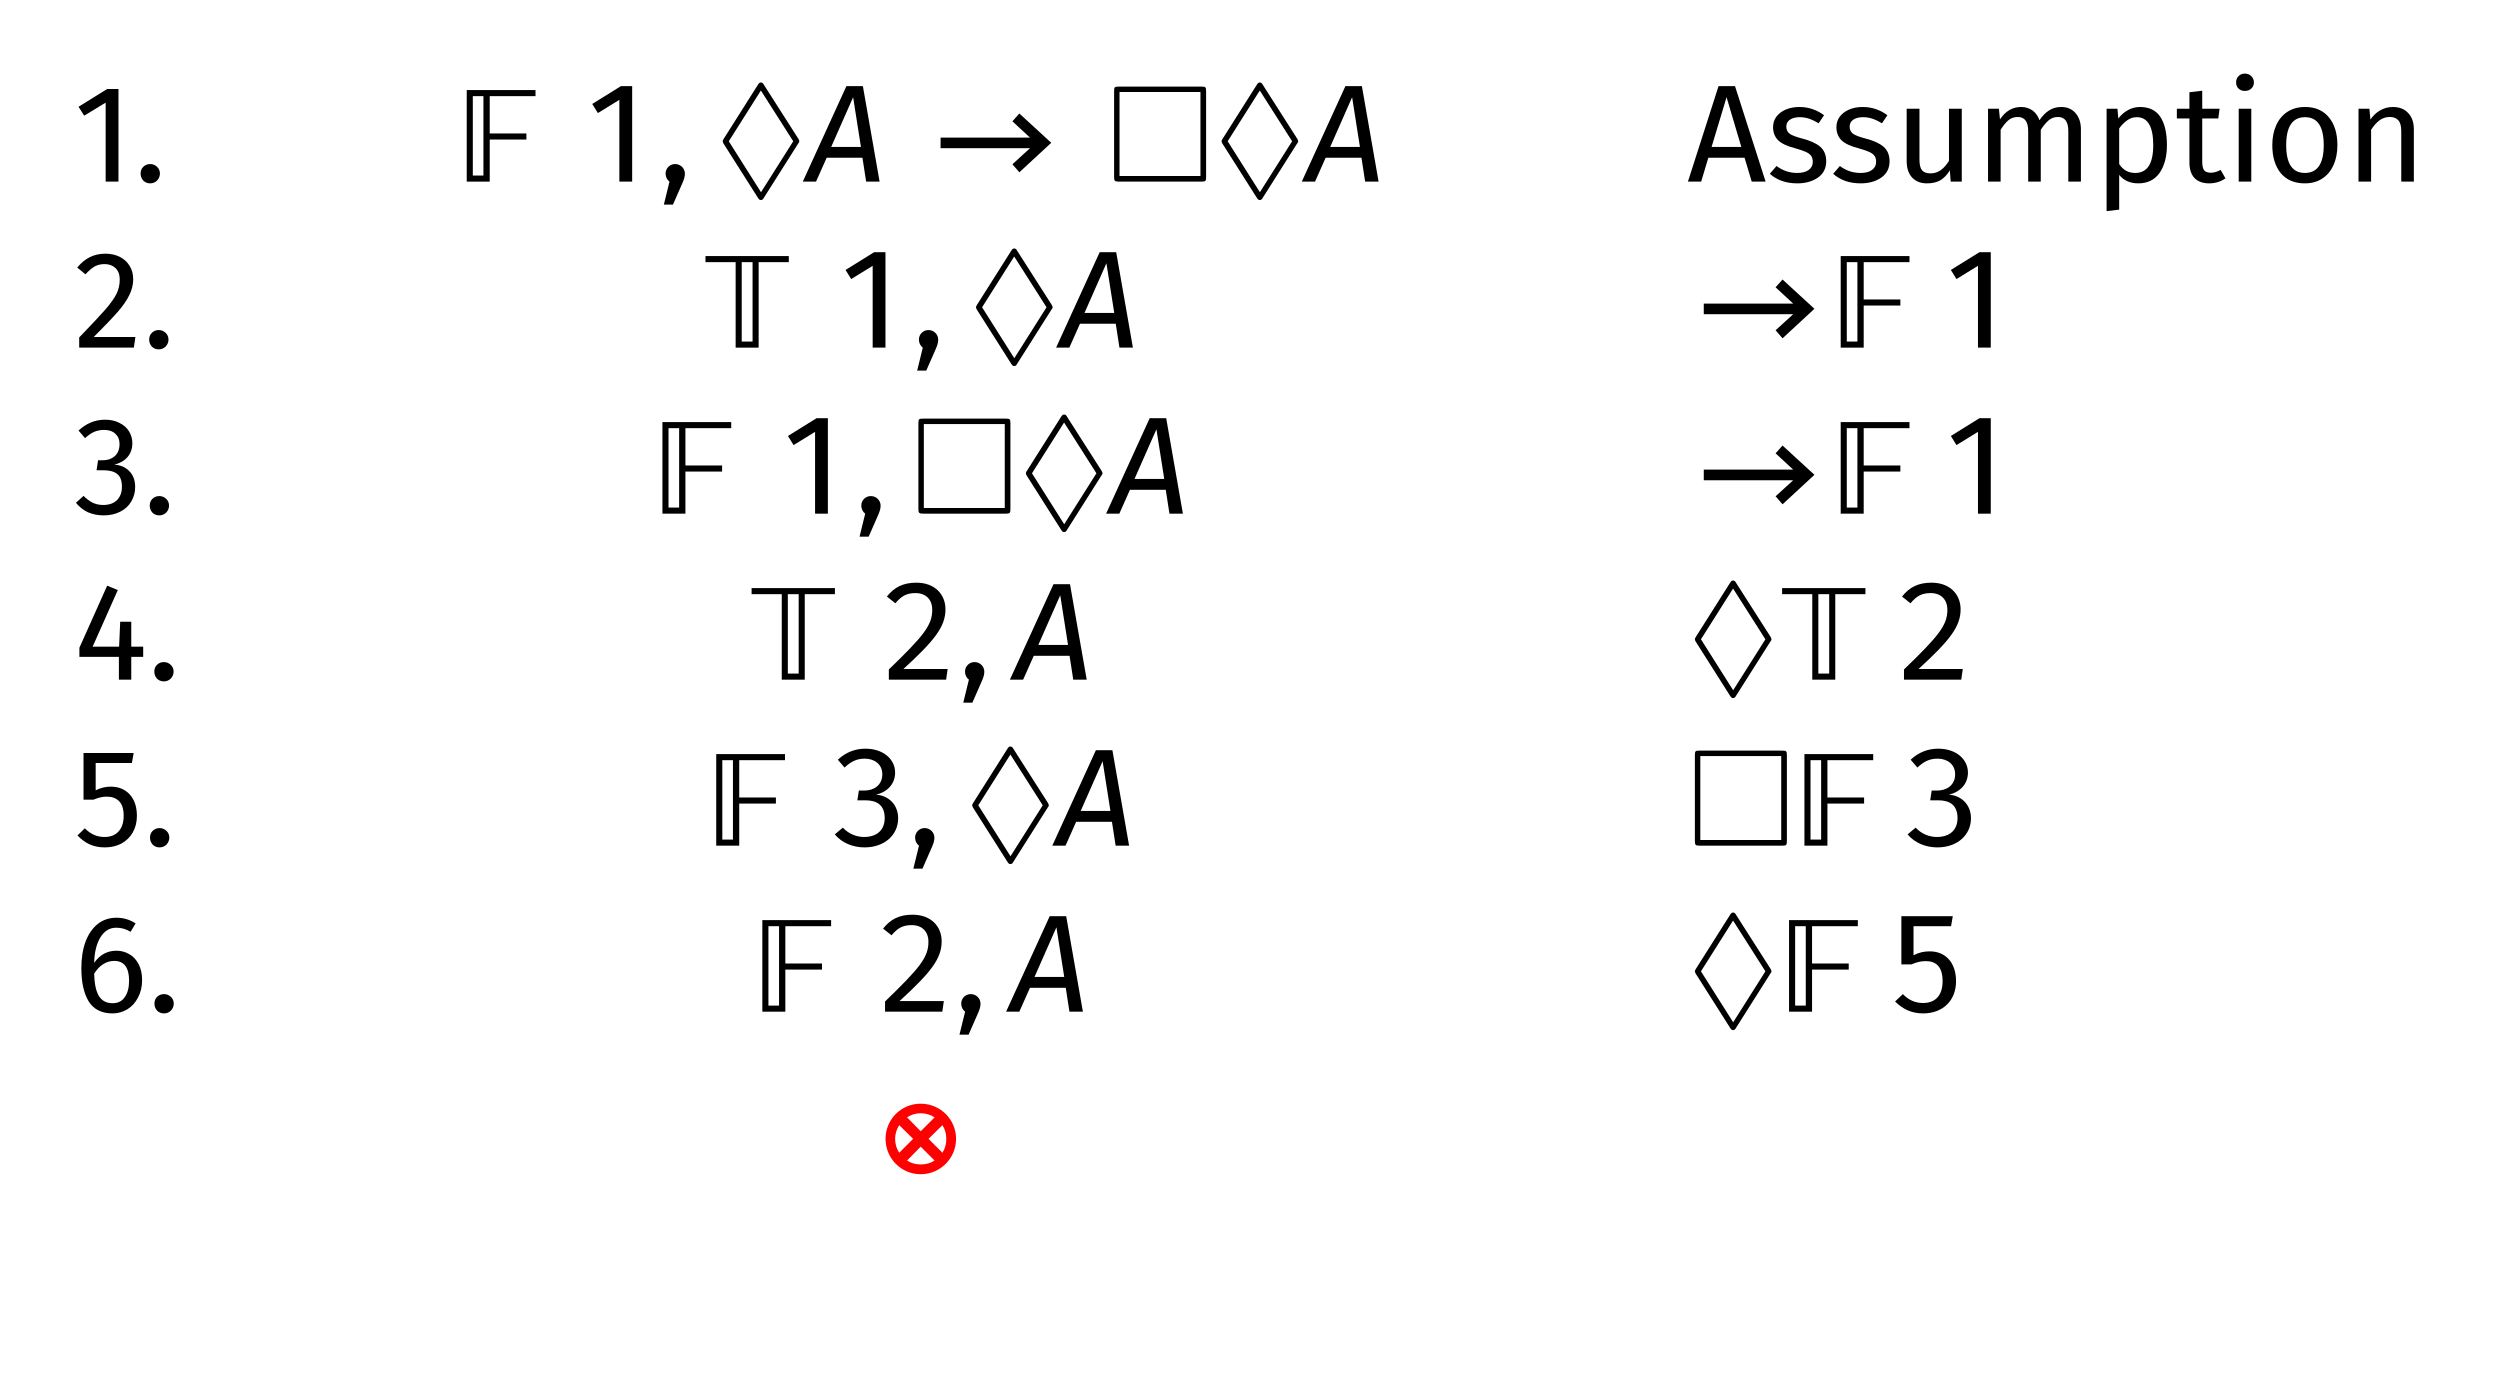
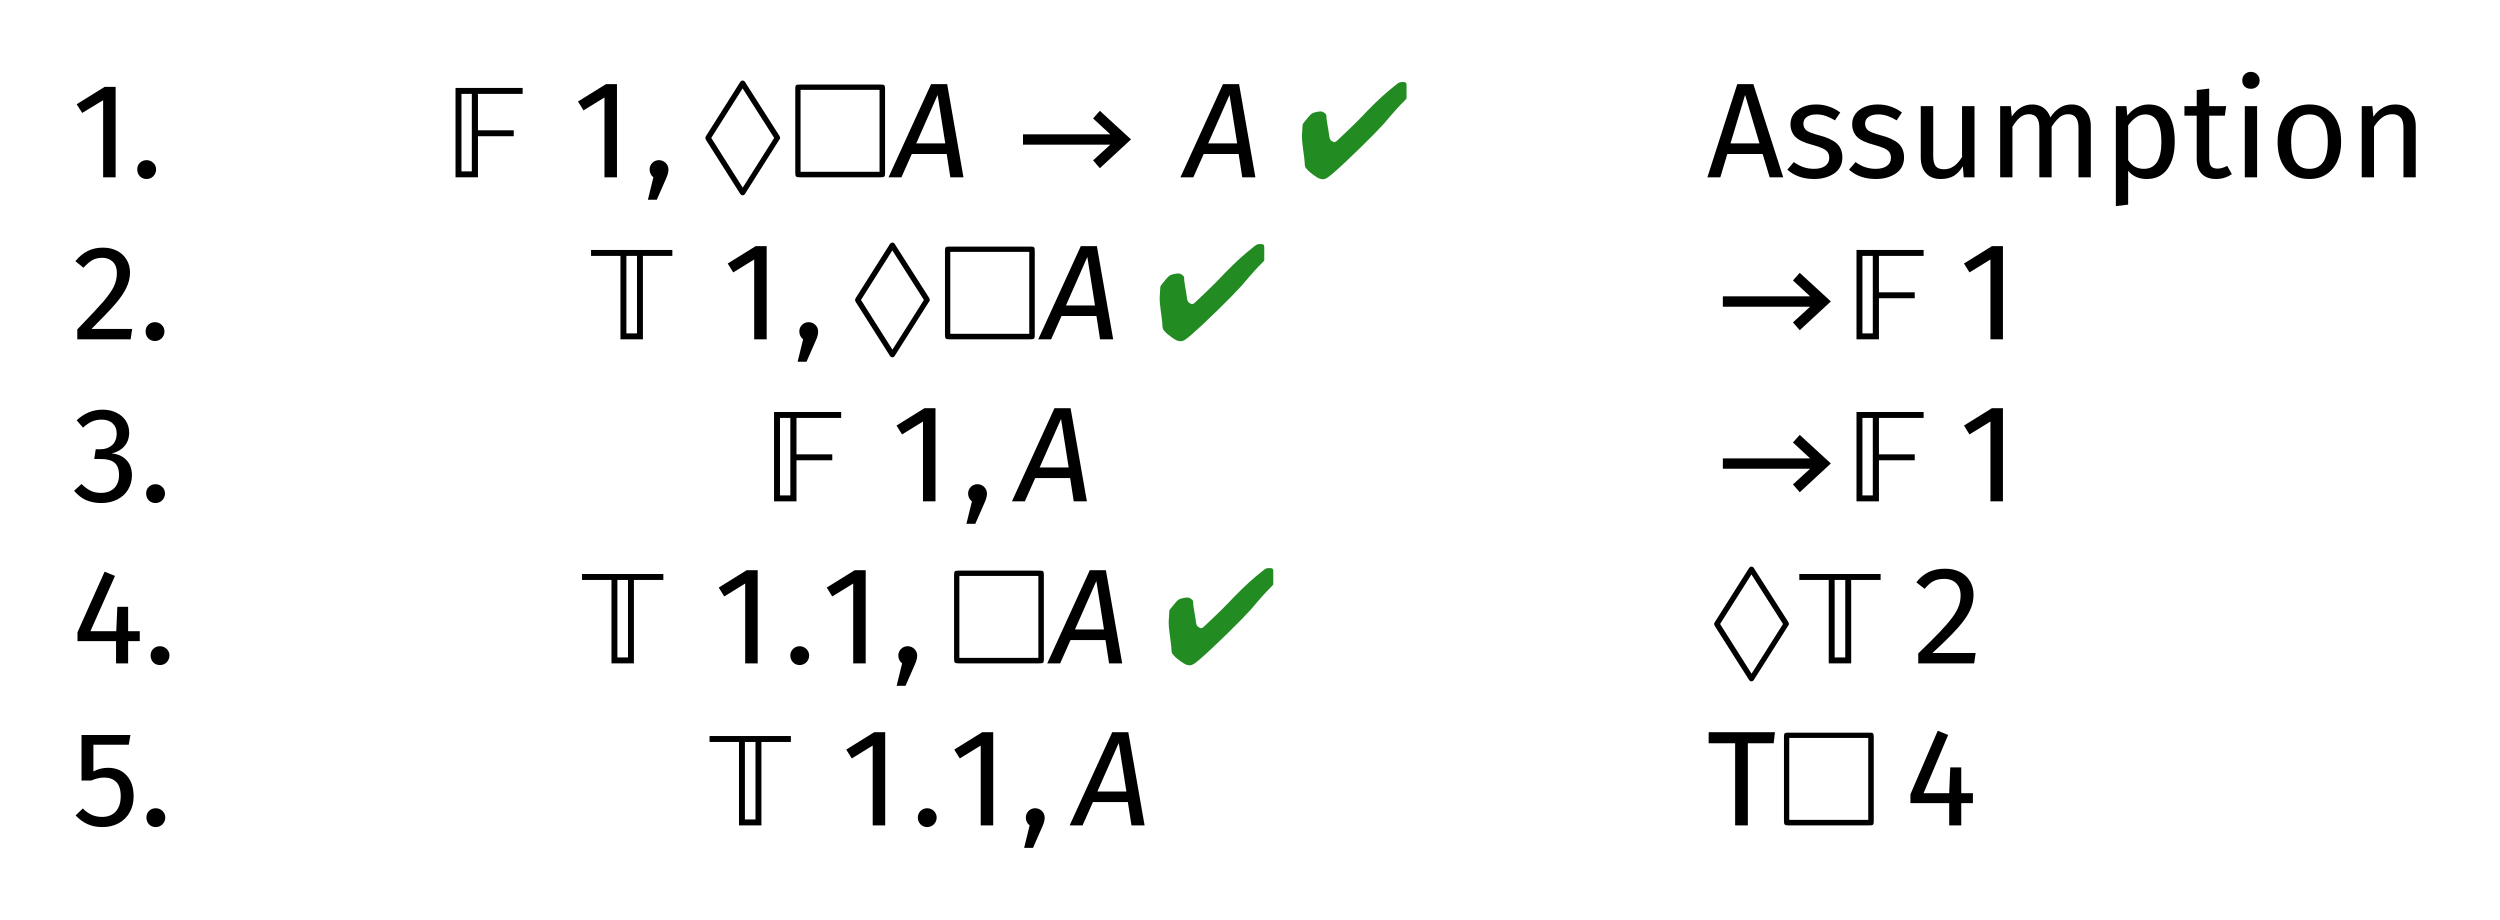
- <svg xmlns="http://www.w3.org/2000/svg" xmlns:xlink="http://www.w3.org/1999/xlink" viewBox="0 0 180.04 99.09">
+ <svg xmlns="http://www.w3.org/2000/svg" xmlns:xlink="http://www.w3.org/1999/xlink" viewBox="0 0 184.47 67.87">
  <defs>
    <g>
      <g id="glyph-0-0">
        <path d="M 3.219 -6.672 L 3.219 0 L 2.297 0 L 2.297 -5.688 L 0.75 -4.75 L 0.344 -5.391 L 2.406 -6.672 Z M 3.219 -6.672 " />
      </g>
      <g id="glyph-0-1">
        <path d="M 1.188 -1.266 C 1.383 -1.266 1.551 -1.195 1.688 -1.062 C 1.82 -0.938 1.891 -0.773 1.891 -0.578 C 1.891 -0.391 1.82 -0.223 1.688 -0.078 C 1.551 0.055 1.383 0.125 1.188 0.125 C 0.988 0.125 0.82 0.055 0.688 -0.078 C 0.562 -0.223 0.5 -0.391 0.5 -0.578 C 0.5 -0.773 0.562 -0.938 0.688 -1.062 C 0.82 -1.195 0.988 -1.266 1.188 -1.266 Z M 1.188 -1.266 " />
      </g>
      <g id="glyph-0-2">
        <path d="M 2.266 -6.766 C 2.672 -6.766 3.023 -6.688 3.328 -6.531 C 3.629 -6.375 3.863 -6.156 4.031 -5.875 C 4.195 -5.602 4.281 -5.289 4.281 -4.938 C 4.281 -4.539 4.188 -4.156 4 -3.781 C 3.82 -3.406 3.539 -3 3.156 -2.562 C 2.781 -2.133 2.207 -1.535 1.438 -0.766 L 4.438 -0.766 L 4.328 0 L 0.391 0 L 0.391 -0.734 C 1.273 -1.648 1.906 -2.32 2.281 -2.75 C 2.656 -3.188 2.922 -3.562 3.078 -3.875 C 3.234 -4.195 3.312 -4.539 3.312 -4.906 C 3.312 -5.25 3.211 -5.52 3.016 -5.719 C 2.816 -5.914 2.551 -6.016 2.219 -6.016 C 1.945 -6.016 1.707 -5.957 1.5 -5.844 C 1.301 -5.727 1.082 -5.539 0.844 -5.281 L 0.25 -5.766 C 0.52 -6.098 0.82 -6.348 1.156 -6.516 C 1.488 -6.68 1.859 -6.766 2.266 -6.766 Z M 2.266 -6.766 " />
      </g>
      <g id="glyph-0-3">
        <path d="M 2.25 -6.766 C 2.656 -6.766 3.004 -6.688 3.297 -6.531 C 3.598 -6.383 3.828 -6.18 3.984 -5.922 C 4.141 -5.66 4.219 -5.379 4.219 -5.078 C 4.219 -4.672 4.098 -4.332 3.859 -4.062 C 3.629 -3.801 3.316 -3.625 2.922 -3.531 C 3.367 -3.5 3.727 -3.344 4 -3.062 C 4.281 -2.781 4.422 -2.398 4.422 -1.922 C 4.422 -1.535 4.328 -1.188 4.141 -0.875 C 3.961 -0.562 3.695 -0.316 3.344 -0.141 C 3 0.035 2.602 0.125 2.156 0.125 C 1.75 0.125 1.375 0.051 1.031 -0.094 C 0.695 -0.25 0.406 -0.477 0.156 -0.781 L 0.703 -1.281 C 0.922 -1.062 1.145 -0.895 1.375 -0.781 C 1.602 -0.676 1.852 -0.625 2.125 -0.625 C 2.539 -0.625 2.867 -0.738 3.109 -0.969 C 3.348 -1.207 3.469 -1.531 3.469 -1.938 C 3.469 -2.375 3.352 -2.68 3.125 -2.859 C 2.906 -3.035 2.578 -3.125 2.141 -3.125 L 1.641 -3.125 L 1.75 -3.844 L 2.094 -3.844 C 2.438 -3.844 2.723 -3.941 2.953 -4.141 C 3.18 -4.348 3.297 -4.641 3.297 -5.016 C 3.297 -5.328 3.195 -5.57 3 -5.75 C 2.801 -5.938 2.531 -6.031 2.188 -6.031 C 1.926 -6.031 1.688 -5.984 1.469 -5.891 C 1.258 -5.797 1.039 -5.645 0.812 -5.438 L 0.344 -5.984 C 0.906 -6.504 1.539 -6.766 2.25 -6.766 Z M 2.25 -6.766 " />
      </g>
      <g id="glyph-0-4">
        <path d="M 5 -2.375 L 5 -1.641 L 4.141 -1.641 L 4.141 0 L 3.25 0 L 3.25 -1.641 L 0.406 -1.641 L 0.406 -2.297 L 2.406 -6.766 L 3.172 -6.453 L 1.359 -2.375 L 3.266 -2.375 L 3.344 -4.172 L 4.141 -4.172 L 4.141 -2.375 Z M 5 -2.375 " />
      </g>
      <g id="glyph-0-5">
        <path d="M 4.188 -5.953 L 1.578 -5.953 L 1.578 -3.984 C 1.922 -4.16 2.281 -4.25 2.656 -4.25 C 3.227 -4.25 3.688 -4.062 4.031 -3.688 C 4.375 -3.312 4.547 -2.797 4.547 -2.141 C 4.547 -1.691 4.445 -1.297 4.25 -0.953 C 4.062 -0.617 3.789 -0.352 3.438 -0.156 C 3.094 0.027 2.691 0.125 2.234 0.125 C 1.828 0.125 1.461 0.051 1.141 -0.094 C 0.828 -0.238 0.535 -0.453 0.266 -0.734 L 0.797 -1.25 C 1.004 -1.039 1.223 -0.883 1.453 -0.781 C 1.68 -0.676 1.938 -0.625 2.219 -0.625 C 2.645 -0.625 2.977 -0.754 3.219 -1.016 C 3.469 -1.285 3.594 -1.664 3.594 -2.156 C 3.594 -2.633 3.484 -2.984 3.266 -3.203 C 3.047 -3.422 2.75 -3.531 2.375 -3.531 C 2.195 -3.531 2.035 -3.508 1.891 -3.469 C 1.742 -3.438 1.586 -3.383 1.422 -3.312 L 0.703 -3.312 L 0.703 -6.672 L 4.312 -6.672 Z M 4.188 -5.953 " />
      </g>
      <g id="glyph-0-6">
-         <path d="M 3.078 -4.391 C 3.41 -4.391 3.719 -4.305 4 -4.141 C 4.281 -3.984 4.504 -3.742 4.672 -3.422 C 4.836 -3.109 4.922 -2.723 4.922 -2.266 C 4.922 -1.797 4.82 -1.379 4.625 -1.016 C 4.438 -0.648 4.18 -0.367 3.859 -0.172 C 3.535 0.023 3.18 0.125 2.797 0.125 C 2.016 0.125 1.441 -0.16 1.078 -0.734 C 0.723 -1.316 0.547 -2.113 0.547 -3.125 C 0.547 -3.852 0.645 -4.488 0.844 -5.031 C 1.051 -5.582 1.344 -6.008 1.719 -6.312 C 2.102 -6.613 2.555 -6.766 3.078 -6.766 C 3.578 -6.766 4.035 -6.629 4.453 -6.359 L 4.094 -5.75 C 3.781 -5.945 3.438 -6.047 3.062 -6.047 C 2.582 -6.047 2.203 -5.816 1.922 -5.359 C 1.641 -4.898 1.488 -4.285 1.469 -3.516 C 1.875 -4.098 2.41 -4.391 3.078 -4.391 Z M 2.797 -0.609 C 3.18 -0.609 3.473 -0.754 3.672 -1.047 C 3.879 -1.336 3.984 -1.734 3.984 -2.234 C 3.984 -3.18 3.625 -3.656 2.906 -3.656 C 2.613 -3.656 2.344 -3.57 2.094 -3.406 C 1.852 -3.25 1.645 -3.023 1.469 -2.734 C 1.488 -2.004 1.602 -1.469 1.812 -1.125 C 2.031 -0.781 2.359 -0.609 2.797 -0.609 Z M 2.797 -0.609 " />
+         <path d="M 4.656 0 L 4.141 -1.719 L 1.531 -1.719 L 1.016 0 L 0.062 0 L 2.266 -6.875 L 3.453 -6.875 L 5.656 0 Z M 1.766 -2.5 L 3.906 -2.5 L 2.844 -6.078 Z M 1.766 -2.5 " />
      </g>
      <g id="glyph-0-7">
-         <path d="M 4.656 0 L 4.141 -1.719 L 1.531 -1.719 L 1.016 0 L 0.062 0 L 2.266 -6.875 L 3.453 -6.875 L 5.656 0 Z M 1.766 -2.5 L 3.906 -2.5 L 2.844 -6.078 Z M 1.766 -2.5 " />
+         <path d="M 2.375 -5.375 C 2.727 -5.375 3.047 -5.32 3.328 -5.219 C 3.617 -5.125 3.895 -4.977 4.156 -4.781 L 3.766 -4.203 C 3.523 -4.348 3.297 -4.457 3.078 -4.531 C 2.867 -4.602 2.645 -4.641 2.406 -4.641 C 2.102 -4.641 1.863 -4.578 1.688 -4.453 C 1.52 -4.336 1.438 -4.172 1.438 -3.953 C 1.438 -3.742 1.516 -3.578 1.672 -3.453 C 1.836 -3.336 2.133 -3.223 2.562 -3.109 C 3.145 -2.961 3.582 -2.766 3.875 -2.516 C 4.164 -2.266 4.312 -1.914 4.312 -1.469 C 4.312 -0.957 4.109 -0.562 3.703 -0.281 C 3.297 -0.008 2.805 0.125 2.234 0.125 C 1.43 0.125 0.77 -0.102 0.25 -0.562 L 0.734 -1.125 C 1.18 -0.789 1.676 -0.625 2.219 -0.625 C 2.562 -0.625 2.832 -0.691 3.031 -0.828 C 3.238 -0.973 3.344 -1.172 3.344 -1.422 C 3.344 -1.598 3.305 -1.738 3.234 -1.844 C 3.16 -1.957 3.031 -2.055 2.844 -2.141 C 2.664 -2.223 2.406 -2.312 2.062 -2.406 C 1.5 -2.551 1.094 -2.742 0.844 -2.984 C 0.602 -3.234 0.484 -3.547 0.484 -3.922 C 0.484 -4.203 0.562 -4.453 0.719 -4.672 C 0.883 -4.891 1.109 -5.062 1.391 -5.188 C 1.68 -5.312 2.008 -5.375 2.375 -5.375 Z M 2.375 -5.375 " />
      </g>
      <g id="glyph-0-8">
-         <path d="M 2.375 -5.375 C 2.727 -5.375 3.047 -5.32 3.328 -5.219 C 3.617 -5.125 3.895 -4.977 4.156 -4.781 L 3.766 -4.203 C 3.523 -4.348 3.297 -4.457 3.078 -4.531 C 2.867 -4.602 2.645 -4.641 2.406 -4.641 C 2.102 -4.641 1.863 -4.578 1.688 -4.453 C 1.52 -4.336 1.438 -4.172 1.438 -3.953 C 1.438 -3.742 1.516 -3.578 1.672 -3.453 C 1.836 -3.336 2.133 -3.223 2.562 -3.109 C 3.145 -2.961 3.582 -2.766 3.875 -2.516 C 4.164 -2.266 4.312 -1.914 4.312 -1.469 C 4.312 -0.957 4.109 -0.562 3.703 -0.281 C 3.297 -0.008 2.805 0.125 2.234 0.125 C 1.43 0.125 0.77 -0.102 0.25 -0.562 L 0.734 -1.125 C 1.18 -0.789 1.676 -0.625 2.219 -0.625 C 2.562 -0.625 2.832 -0.691 3.031 -0.828 C 3.238 -0.973 3.344 -1.172 3.344 -1.422 C 3.344 -1.598 3.305 -1.738 3.234 -1.844 C 3.16 -1.957 3.031 -2.055 2.844 -2.141 C 2.664 -2.223 2.406 -2.312 2.062 -2.406 C 1.5 -2.551 1.094 -2.742 0.844 -2.984 C 0.602 -3.234 0.484 -3.547 0.484 -3.922 C 0.484 -4.203 0.562 -4.453 0.719 -4.672 C 0.883 -4.891 1.109 -5.062 1.391 -5.188 C 1.68 -5.312 2.008 -5.375 2.375 -5.375 Z M 2.375 -5.375 " />
+         <path d="M 4.859 0 L 4.062 0 L 4 -0.812 C 3.801 -0.488 3.57 -0.25 3.312 -0.094 C 3.051 0.051 2.734 0.125 2.359 0.125 C 1.898 0.125 1.539 -0.016 1.281 -0.297 C 1.02 -0.578 0.891 -0.973 0.891 -1.484 L 0.891 -5.25 L 1.812 -5.25 L 1.812 -1.578 C 1.812 -1.223 1.875 -0.969 2 -0.812 C 2.125 -0.664 2.332 -0.594 2.625 -0.594 C 3.133 -0.594 3.57 -0.895 3.938 -1.5 L 3.938 -5.25 L 4.859 -5.25 Z M 4.859 0 " />
      </g>
      <g id="glyph-0-9">
-         <path d="M 4.859 0 L 4.062 0 L 4 -0.812 C 3.801 -0.488 3.57 -0.25 3.312 -0.094 C 3.051 0.051 2.734 0.125 2.359 0.125 C 1.898 0.125 1.539 -0.016 1.281 -0.297 C 1.02 -0.578 0.891 -0.973 0.891 -1.484 L 0.891 -5.25 L 1.812 -5.25 L 1.812 -1.578 C 1.812 -1.223 1.875 -0.969 2 -0.812 C 2.125 -0.664 2.332 -0.594 2.625 -0.594 C 3.133 -0.594 3.57 -0.895 3.938 -1.5 L 3.938 -5.25 L 4.859 -5.25 Z M 4.859 0 " />
+         <path d="M 6.219 -5.375 C 6.656 -5.375 7 -5.227 7.25 -4.938 C 7.508 -4.645 7.641 -4.254 7.641 -3.766 L 7.641 0 L 6.734 0 L 6.734 -3.641 C 6.734 -4.316 6.484 -4.656 5.984 -4.656 C 5.734 -4.656 5.516 -4.578 5.328 -4.422 C 5.148 -4.273 4.957 -4.047 4.75 -3.734 L 4.75 0 L 3.844 0 L 3.844 -3.641 C 3.844 -4.316 3.594 -4.656 3.094 -4.656 C 2.832 -4.656 2.609 -4.578 2.422 -4.422 C 2.242 -4.273 2.055 -4.047 1.859 -3.734 L 1.859 0 L 0.953 0 L 0.953 -5.25 L 1.734 -5.25 L 1.812 -4.484 C 2.207 -5.078 2.711 -5.375 3.328 -5.375 C 3.648 -5.375 3.926 -5.289 4.156 -5.125 C 4.383 -4.957 4.551 -4.723 4.656 -4.422 C 4.863 -4.734 5.094 -4.969 5.344 -5.125 C 5.594 -5.289 5.883 -5.375 6.219 -5.375 Z M 6.219 -5.375 " />
      </g>
      <g id="glyph-0-10">
-         <path d="M 6.219 -5.375 C 6.656 -5.375 7 -5.227 7.25 -4.938 C 7.508 -4.645 7.641 -4.254 7.641 -3.766 L 7.641 0 L 6.734 0 L 6.734 -3.641 C 6.734 -4.316 6.484 -4.656 5.984 -4.656 C 5.734 -4.656 5.516 -4.578 5.328 -4.422 C 5.148 -4.273 4.957 -4.047 4.75 -3.734 L 4.75 0 L 3.844 0 L 3.844 -3.641 C 3.844 -4.316 3.594 -4.656 3.094 -4.656 C 2.832 -4.656 2.609 -4.578 2.422 -4.422 C 2.242 -4.273 2.055 -4.047 1.859 -3.734 L 1.859 0 L 0.953 0 L 0.953 -5.25 L 1.734 -5.25 L 1.812 -4.484 C 2.207 -5.078 2.711 -5.375 3.328 -5.375 C 3.648 -5.375 3.926 -5.289 4.156 -5.125 C 4.383 -4.957 4.551 -4.723 4.656 -4.422 C 4.863 -4.734 5.094 -4.969 5.344 -5.125 C 5.594 -5.289 5.883 -5.375 6.219 -5.375 Z M 6.219 -5.375 " />
+         <path d="M 3.359 -5.375 C 4.023 -5.375 4.516 -5.133 4.828 -4.656 C 5.141 -4.176 5.297 -3.5 5.297 -2.625 C 5.297 -1.801 5.117 -1.133 4.766 -0.625 C 4.41 -0.125 3.898 0.125 3.234 0.125 C 2.648 0.125 2.191 -0.078 1.859 -0.484 L 1.859 2.016 L 0.953 2.125 L 0.953 -5.25 L 1.734 -5.25 L 1.797 -4.547 C 1.992 -4.805 2.227 -5.008 2.5 -5.156 C 2.77 -5.301 3.055 -5.375 3.359 -5.375 Z M 3.016 -0.625 C 3.879 -0.625 4.312 -1.289 4.312 -2.625 C 4.312 -3.969 3.914 -4.641 3.125 -4.641 C 2.863 -4.641 2.629 -4.562 2.422 -4.406 C 2.211 -4.258 2.023 -4.066 1.859 -3.828 L 1.859 -1.266 C 1.992 -1.055 2.16 -0.895 2.359 -0.781 C 2.555 -0.676 2.773 -0.625 3.016 -0.625 Z M 3.016 -0.625 " />
      </g>
      <g id="glyph-0-11">
-         <path d="M 3.359 -5.375 C 4.023 -5.375 4.516 -5.133 4.828 -4.656 C 5.141 -4.176 5.297 -3.5 5.297 -2.625 C 5.297 -1.801 5.117 -1.133 4.766 -0.625 C 4.41 -0.125 3.898 0.125 3.234 0.125 C 2.648 0.125 2.191 -0.078 1.859 -0.484 L 1.859 2.016 L 0.953 2.125 L 0.953 -5.25 L 1.734 -5.25 L 1.797 -4.547 C 1.992 -4.805 2.227 -5.008 2.5 -5.156 C 2.77 -5.301 3.055 -5.375 3.359 -5.375 Z M 3.016 -0.625 C 3.879 -0.625 4.312 -1.289 4.312 -2.625 C 4.312 -3.969 3.914 -4.641 3.125 -4.641 C 2.863 -4.641 2.629 -4.562 2.422 -4.406 C 2.211 -4.258 2.023 -4.066 1.859 -3.828 L 1.859 -1.266 C 1.992 -1.055 2.16 -0.895 2.359 -0.781 C 2.555 -0.676 2.773 -0.625 3.016 -0.625 Z M 3.016 -0.625 " />
+         <path d="M 3.594 -0.234 C 3.25 0.004 2.859 0.125 2.422 0.125 C 1.973 0.125 1.625 0 1.375 -0.25 C 1.125 -0.508 1 -0.883 1 -1.375 L 1 -4.547 L 0.094 -4.547 L 0.094 -5.25 L 1 -5.25 L 1 -6.438 L 1.922 -6.547 L 1.922 -5.25 L 3.172 -5.25 L 3.078 -4.547 L 1.922 -4.547 L 1.922 -1.422 C 1.922 -1.141 1.969 -0.938 2.062 -0.812 C 2.164 -0.695 2.328 -0.641 2.547 -0.641 C 2.754 -0.641 2.988 -0.707 3.25 -0.844 Z M 3.594 -0.234 " />
      </g>
      <g id="glyph-0-12">
-         <path d="M 3.594 -0.234 C 3.25 0.004 2.859 0.125 2.422 0.125 C 1.973 0.125 1.625 0 1.375 -0.25 C 1.125 -0.508 1 -0.883 1 -1.375 L 1 -4.547 L 0.094 -4.547 L 0.094 -5.25 L 1 -5.25 L 1 -6.438 L 1.922 -6.547 L 1.922 -5.25 L 3.172 -5.25 L 3.078 -4.547 L 1.922 -4.547 L 1.922 -1.422 C 1.922 -1.141 1.969 -0.938 2.062 -0.812 C 2.164 -0.695 2.328 -0.641 2.547 -0.641 C 2.754 -0.641 2.988 -0.707 3.25 -0.844 Z M 3.594 -0.234 " />
+         <path d="M 1.859 -5.25 L 1.859 0 L 0.953 0 L 0.953 -5.25 Z M 1.391 -7.781 C 1.586 -7.781 1.742 -7.719 1.859 -7.594 C 1.984 -7.477 2.047 -7.328 2.047 -7.141 C 2.047 -6.961 1.984 -6.816 1.859 -6.703 C 1.742 -6.586 1.586 -6.531 1.391 -6.531 C 1.211 -6.531 1.062 -6.586 0.938 -6.703 C 0.82 -6.816 0.766 -6.961 0.766 -7.141 C 0.766 -7.328 0.82 -7.477 0.938 -7.594 C 1.062 -7.719 1.211 -7.781 1.391 -7.781 Z M 1.391 -7.781 " />
      </g>
      <g id="glyph-0-13">
-         <path d="M 1.859 -5.25 L 1.859 0 L 0.953 0 L 0.953 -5.25 Z M 1.391 -7.781 C 1.586 -7.781 1.742 -7.719 1.859 -7.594 C 1.984 -7.477 2.047 -7.328 2.047 -7.141 C 2.047 -6.961 1.984 -6.816 1.859 -6.703 C 1.742 -6.586 1.586 -6.531 1.391 -6.531 C 1.211 -6.531 1.062 -6.586 0.938 -6.703 C 0.82 -6.816 0.766 -6.961 0.766 -7.141 C 0.766 -7.328 0.82 -7.477 0.938 -7.594 C 1.062 -7.719 1.211 -7.781 1.391 -7.781 Z M 1.391 -7.781 " />
+         <path d="M 2.922 -5.375 C 3.66 -5.375 4.234 -5.125 4.641 -4.625 C 5.047 -4.133 5.25 -3.469 5.25 -2.625 C 5.25 -2.082 5.156 -1.602 4.969 -1.188 C 4.781 -0.77 4.508 -0.445 4.156 -0.219 C 3.812 0.008 3.395 0.125 2.906 0.125 C 2.164 0.125 1.586 -0.117 1.172 -0.609 C 0.766 -1.109 0.562 -1.781 0.562 -2.625 C 0.562 -3.164 0.656 -3.645 0.844 -4.062 C 1.031 -4.477 1.301 -4.801 1.656 -5.031 C 2.008 -5.258 2.43 -5.375 2.922 -5.375 Z M 2.922 -4.641 C 2.016 -4.641 1.562 -3.969 1.562 -2.625 C 1.562 -1.289 2.008 -0.625 2.906 -0.625 C 3.812 -0.625 4.266 -1.289 4.266 -2.625 C 4.266 -3.969 3.816 -4.641 2.922 -4.641 Z M 2.922 -4.641 " />
      </g>
      <g id="glyph-0-14">
-         <path d="M 2.922 -5.375 C 3.66 -5.375 4.234 -5.125 4.641 -4.625 C 5.047 -4.133 5.25 -3.469 5.25 -2.625 C 5.25 -2.082 5.156 -1.602 4.969 -1.188 C 4.781 -0.77 4.508 -0.445 4.156 -0.219 C 3.812 0.008 3.395 0.125 2.906 0.125 C 2.164 0.125 1.586 -0.117 1.172 -0.609 C 0.766 -1.109 0.562 -1.781 0.562 -2.625 C 0.562 -3.164 0.656 -3.645 0.844 -4.062 C 1.031 -4.477 1.301 -4.801 1.656 -5.031 C 2.008 -5.258 2.43 -5.375 2.922 -5.375 Z M 2.922 -4.641 C 2.016 -4.641 1.562 -3.969 1.562 -2.625 C 1.562 -1.289 2.008 -0.625 2.906 -0.625 C 3.812 -0.625 4.266 -1.289 4.266 -2.625 C 4.266 -3.969 3.816 -4.641 2.922 -4.641 Z M 2.922 -4.641 " />
+         <path d="M 3.422 -5.375 C 3.898 -5.375 4.27 -5.227 4.531 -4.938 C 4.801 -4.656 4.938 -4.266 4.938 -3.766 L 4.938 0 L 4.031 0 L 4.031 -3.641 C 4.031 -4.016 3.957 -4.273 3.812 -4.422 C 3.676 -4.578 3.473 -4.656 3.203 -4.656 C 2.922 -4.656 2.672 -4.57 2.453 -4.406 C 2.242 -4.25 2.047 -4.023 1.859 -3.734 L 1.859 0 L 0.953 0 L 0.953 -5.25 L 1.734 -5.25 L 1.812 -4.469 C 2 -4.75 2.227 -4.969 2.5 -5.125 C 2.781 -5.289 3.086 -5.375 3.422 -5.375 Z M 3.422 -5.375 " />
      </g>
      <g id="glyph-0-15">
-         <path d="M 3.422 -5.375 C 3.898 -5.375 4.27 -5.227 4.531 -4.938 C 4.801 -4.656 4.938 -4.266 4.938 -3.766 L 4.938 0 L 4.031 0 L 4.031 -3.641 C 4.031 -4.016 3.957 -4.273 3.812 -4.422 C 3.676 -4.578 3.473 -4.656 3.203 -4.656 C 2.922 -4.656 2.672 -4.57 2.453 -4.406 C 2.242 -4.25 2.047 -4.023 1.859 -3.734 L 1.859 0 L 0.953 0 L 0.953 -5.25 L 1.734 -5.25 L 1.812 -4.469 C 2 -4.75 2.227 -4.969 2.5 -5.125 C 2.781 -5.289 3.086 -5.375 3.422 -5.375 Z M 3.422 -5.375 " />
+         <path d="M 5.047 -6.875 L 4.953 -6.062 L 3.047 -6.062 L 3.047 0 L 2.109 0 L 2.109 -6.062 L 0.156 -6.062 L 0.156 -6.875 Z M 5.047 -6.875 " />
      </g>
      <g id="glyph-1-0">
        <path d="M 5.656 -6.156 L 5.656 -6.594 L 0.703 -6.594 L 0.703 0 L 2.359 0 L 2.359 -3.031 L 5 -3.031 L 5 -3.469 L 2.359 -3.469 L 2.359 -6.156 Z M 1.906 -0.438 L 1.141 -0.438 L 1.141 -6.156 L 1.906 -6.156 Z M 1.906 -0.438 " />
      </g>
      <g id="glyph-1-1">
        <path d="M 6.203 -6.156 L 6.203 -6.594 L 0.203 -6.594 L 0.203 -6.156 L 2.375 -6.156 L 2.375 0 L 4.031 0 L 4.031 -6.156 Z M 3.594 -0.438 L 2.812 -0.438 L 2.812 -6.156 L 3.594 -6.156 Z M 3.594 -0.438 " />
      </g>
      <g id="glyph-2-0">
        <path d="M 2.75 0 L 3.672 0 L 3.672 -6.875 L 2.859 -6.875 L 0.797 -5.594 L 1.203 -4.938 L 2.75 -5.891 Z M 2.75 0 " />
      </g>
      <g id="glyph-2-1">
        <path d="M 1.188 -1.266 C 0.797 -1.266 0.5 -0.953 0.5 -0.578 C 0.5 -0.344 0.609 -0.125 0.781 0 L 0.375 1.656 L 1.031 1.656 L 1.703 0.125 C 1.828 -0.156 1.891 -0.359 1.891 -0.578 C 1.891 -0.953 1.578 -1.266 1.188 -1.266 Z M 1.188 -1.266 " />
      </g>
      <g id="glyph-2-2">
        <path d="M 4.25 0 L 5.219 0 L 4.016 -6.875 L 2.828 -6.875 L -0.312 0 L 0.641 0 L 1.406 -1.719 L 3.984 -1.719 Z M 1.734 -2.5 L 3.312 -6.078 L 3.875 -2.5 Z M 1.734 -2.5 " />
      </g>
      <g id="glyph-2-3">
        <path d="M 1.203 -2.406 L 7.641 -2.406 L 6.375 -1.25 L 6.875 -0.672 L 9.172 -2.797 L 6.875 -4.906 L 6.375 -4.344 L 7.641 -3.172 L 1.203 -3.172 Z M 1.203 -2.406 " />
      </g>
      <g id="glyph-2-4">
+         <path d="M 1.188 -1.266 C 0.797 -1.266 0.5 -0.953 0.5 -0.578 C 0.5 -0.188 0.797 0.125 1.188 0.125 C 1.578 0.125 1.891 -0.188 1.891 -0.578 C 1.891 -0.953 1.578 -1.266 1.188 -1.266 Z M 1.188 -1.266 " />
+       </g>
+       <g id="glyph-2-5">
        <path d="M 2.578 -6.984 C 1.625 -6.984 0.984 -6.656 0.453 -5.984 L 1.062 -5.5 C 1.5 -6.016 1.859 -6.234 2.516 -6.234 C 3.266 -6.234 3.719 -5.766 3.719 -5.031 C 3.719 -3.938 3.141 -3.188 0.594 -0.734 L 0.594 0 L 4.719 0 L 4.828 -0.766 L 1.641 -0.766 C 3.875 -2.812 4.672 -3.812 4.672 -5.062 C 4.672 -6.156 3.891 -6.984 2.578 -6.984 Z M 2.578 -6.984 " />
      </g>
-       <g id="glyph-2-5">
-         <path d="M 2.5 -6.984 C 1.781 -6.984 1.094 -6.734 0.516 -6.188 L 1 -5.625 C 1.453 -6.047 1.859 -6.266 2.453 -6.266 C 3.156 -6.266 3.719 -5.859 3.719 -5.141 C 3.719 -4.344 3.094 -3.969 2.438 -3.969 L 2.031 -3.969 L 1.922 -3.266 L 2.5 -3.266 C 3.312 -3.266 3.891 -2.938 3.891 -1.984 C 3.891 -1.141 3.344 -0.625 2.406 -0.625 C 1.859 -0.625 1.297 -0.844 0.875 -1.297 L 0.297 -0.812 C 0.828 -0.172 1.641 0.125 2.438 0.125 C 3.891 0.125 4.859 -0.781 4.859 -1.969 C 4.859 -3.016 4.094 -3.625 3.266 -3.672 C 4.031 -3.844 4.641 -4.406 4.641 -5.266 C 4.641 -6.203 3.812 -6.984 2.5 -6.984 Z M 2.5 -6.984 " />
-       </g>
      <g id="glyph-2-6">
-         <path d="M 0.453 -2.797 C 0.453 -1.391 1.578 -0.25 2.984 -0.25 C 4.391 -0.25 5.531 -1.391 5.531 -2.797 C 5.531 -4.203 4.391 -5.328 2.984 -5.328 C 1.578 -5.328 0.453 -4.203 0.453 -2.797 Z M 1.141 -2.797 C 1.141 -3.156 1.25 -3.5 1.438 -3.781 L 2.438 -2.797 L 1.438 -1.797 C 1.25 -2.078 1.141 -2.422 1.141 -2.797 Z M 2 -1.234 L 2.984 -2.234 L 3.984 -1.234 C 3.703 -1.047 3.359 -0.953 2.984 -0.953 C 2.625 -0.953 2.281 -1.047 2 -1.234 Z M 2 -4.344 C 2.281 -4.531 2.625 -4.641 2.984 -4.641 C 3.359 -4.641 3.703 -4.531 3.984 -4.344 L 2.984 -3.344 Z M 3.547 -2.797 L 4.547 -3.781 C 4.734 -3.5 4.828 -3.156 4.828 -2.797 C 4.828 -2.422 4.734 -2.078 4.547 -1.797 Z M 3.547 -2.797 " />
-       </g>
-       <g id="glyph-2-7">
-         <path d="M 4.656 -6.875 L 0.953 -6.875 L 0.953 -3.406 L 1.672 -3.406 C 2.062 -3.562 2.328 -3.641 2.719 -3.641 C 3.406 -3.641 3.922 -3.281 3.922 -2.203 C 3.922 -1.172 3.406 -0.625 2.516 -0.625 C 1.938 -0.625 1.469 -0.844 1.062 -1.266 L 0.5 -0.734 C 1.031 -0.203 1.672 0.125 2.516 0.125 C 3.953 0.125 4.891 -0.812 4.891 -2.188 C 4.891 -3.562 4.109 -4.344 3 -4.344 C 2.609 -4.344 2.25 -4.281 1.828 -4.062 L 1.828 -6.156 L 4.531 -6.156 Z M 4.656 -6.875 " />
+         <path d="M 5.094 -2.375 L 4.234 -2.375 L 4.234 -4.281 L 3.422 -4.281 L 3.344 -2.375 L 1.453 -2.375 L 3.266 -6.672 L 2.5 -6.984 L 0.484 -2.297 L 0.484 -1.641 L 3.344 -1.641 L 3.344 0 L 4.234 0 L 4.234 -1.641 L 5.094 -1.641 Z M 5.094 -2.375 " />
      </g>
      <g id="glyph-3-0">
        <path d="M 5.984 -2.719 C 6.078 -2.844 6.078 -2.859 6.078 -2.906 C 6.078 -2.969 6.016 -3.078 6.016 -3.078 L 3.531 -6.969 C 3.484 -7.062 3.422 -7.141 3.312 -7.141 C 3.203 -7.141 3.156 -7.062 3.094 -6.969 L 0.641 -3.094 C 0.562 -2.969 0.562 -2.953 0.562 -2.906 C 0.562 -2.844 0.625 -2.734 0.625 -2.734 L 3.094 1.156 C 3.156 1.25 3.203 1.328 3.312 1.328 C 3.422 1.328 3.484 1.25 3.531 1.156 Z M 1 -2.906 L 3.312 -6.562 L 5.641 -2.906 L 3.328 0.75 L 3.312 0.75 Z M 1 -2.906 " />
      </g>
      <g id="glyph-3-1">
        <path d="M 7.188 -6.5 C 7.188 -6.812 7.156 -6.844 6.844 -6.844 L 0.906 -6.844 C 0.594 -6.844 0.562 -6.812 0.562 -6.5 L 0.562 -0.359 C 0.562 -0.047 0.594 0 0.922 0 L 6.828 0 C 7.156 0 7.188 -0.031 7.188 -0.344 Z M 0.953 -6.453 L 6.781 -6.453 L 6.781 -0.406 L 0.953 -0.406 Z M 0.953 -6.453 " />
      </g>
+       <g id="glyph-4-0">
+         <path d="M 8.078 -6.766 C 8.078 -6.984 8.031 -7.031 7.797 -7.031 C 7.609 -7.031 7.531 -7.016 7.359 -6.875 C 6.547 -6.234 6.078 -5.812 5.172 -4.891 C 4.562 -4.234 4.109 -3.812 3.906 -3.609 C 3.375 -3.094 3.062 -2.812 2.969 -2.719 C 2.891 -2.641 2.797 -2.594 2.734 -2.594 C 2.719 -2.594 2.641 -2.625 2.578 -2.672 C 2.453 -2.734 2.406 -2.828 2.375 -3.047 C 2.328 -3.453 2.266 -3.719 2.25 -3.828 C 2.203 -4.109 2.156 -4.406 2.172 -4.422 C 2.172 -4.625 2.141 -4.672 2 -4.766 C 1.922 -4.828 1.828 -4.859 1.734 -4.859 C 1.594 -4.859 1.344 -4.812 1.219 -4.766 C 1.062 -4.703 0.984 -4.641 0.672 -4.25 C 0.422 -3.953 0.422 -3.953 0.406 -3.844 C 0.406 -3.75 0.359 -3.156 0.359 -3.062 C 0.359 -2.828 0.375 -2.578 0.422 -2.25 C 0.5 -1.688 0.578 -1.062 0.562 -1.031 C 0.578 -0.797 0.594 -0.734 0.703 -0.625 C 0.844 -0.453 1.031 -0.297 1.234 -0.156 C 1.562 0.078 1.703 0.141 1.922 0.141 C 2.109 0.141 2.266 0.031 2.688 -0.328 C 3.703 -1.203 5.719 -3.188 6.406 -3.953 C 7.141 -4.828 7.656 -5.391 7.812 -5.531 C 7.969 -5.688 8.062 -5.781 8.078 -5.828 Z M 8.078 -6.766 " />
+       </g>
    </g>
  </defs>
  <g fill="rgb(0%, 0%, 0%)" fill-opacity="1">
-     <use xlink:href="#glyph-0-0" x="5.312" y="13.08" />
-     <use xlink:href="#glyph-0-1" x="9.626" y="13.08" />
-   </g>
-   <g fill="rgb(0%, 0%, 0%)" fill-opacity="1">
-     <use xlink:href="#glyph-0-2" x="5.312" y="25.035" />
-     <use xlink:href="#glyph-0-1" x="10.243" y="25.035" />
-   </g>
-   <g fill="rgb(0%, 0%, 0%)" fill-opacity="1">
-     <use xlink:href="#glyph-0-3" x="5.312" y="36.991" />
-     <use xlink:href="#glyph-0-1" x="10.283" y="36.991" />
-   </g>
-   <g fill="rgb(0%, 0%, 0%)" fill-opacity="1">
-     <use xlink:href="#glyph-0-4" x="5.312" y="48.946" />
-     <use xlink:href="#glyph-0-1" x="10.612" y="48.946" />
-   </g>
-   <g fill="rgb(0%, 0%, 0%)" fill-opacity="1">
-     <use xlink:href="#glyph-0-5" x="5.312" y="60.901" />
-     <use xlink:href="#glyph-0-1" x="10.303" y="60.901" />
-   </g>
-   <g fill="rgb(0%, 0%, 0%)" fill-opacity="1">
-     <use xlink:href="#glyph-0-6" x="5.312" y="72.857" />
-     <use xlink:href="#glyph-0-1" x="10.622" y="72.857" />
-   </g>
-   <g fill="rgb(0%, 0%, 0%)" fill-opacity="1">
-     <use xlink:href="#glyph-1-0" x="32.909" y="13.08" />
-   </g>
-   <g fill="rgb(0%, 0%, 0%)" fill-opacity="1">
-     <use xlink:href="#glyph-2-0" x="41.854" y="13.08" />
-     <use xlink:href="#glyph-2-1" x="47.433" y="13.08" />
-   </g>
-   <g fill="rgb(0%, 0%, 0%)" fill-opacity="1">
-     <use xlink:href="#glyph-3-0" x="51.484" y="13.08" />
-   </g>
-   <g fill="rgb(0%, 0%, 0%)" fill-opacity="1">
-     <use xlink:href="#glyph-2-2" x="58.126" y="13.08" />
-   </g>
-   <g fill="rgb(0%, 0%, 0%)" fill-opacity="1">
-     <use xlink:href="#glyph-2-3" x="66.534" y="13.08" />
-   </g>
-   <g fill="rgb(0%, 0%, 0%)" fill-opacity="1">
-     <use xlink:href="#glyph-3-1" x="79.671" y="13.08" />
-     <use xlink:href="#glyph-3-0" x="87.412" y="13.08" />
-   </g>
-   <g fill="rgb(0%, 0%, 0%)" fill-opacity="1">
-     <use xlink:href="#glyph-2-2" x="94.062" y="13.08" />
-   </g>
-   <g fill="rgb(0%, 0%, 0%)" fill-opacity="1">
-     <use xlink:href="#glyph-1-1" x="50.603" y="25.035" />
-   </g>
-   <g fill="rgb(0%, 0%, 0%)" fill-opacity="1">
-     <use xlink:href="#glyph-2-0" x="60.096" y="25.035" />
-     <use xlink:href="#glyph-2-1" x="65.675" y="25.035" />
-   </g>
-   <g fill="rgb(0%, 0%, 0%)" fill-opacity="1">
-     <use xlink:href="#glyph-3-0" x="69.726" y="25.035" />
-   </g>
-   <g fill="rgb(0%, 0%, 0%)" fill-opacity="1">
-     <use xlink:href="#glyph-2-2" x="76.368" y="25.035" />
-   </g>
-   <g fill="rgb(0%, 0%, 0%)" fill-opacity="1">
-     <use xlink:href="#glyph-1-0" x="47.003" y="36.991" />
-   </g>
-   <g fill="rgb(0%, 0%, 0%)" fill-opacity="1">
-     <use xlink:href="#glyph-2-0" x="55.948" y="36.991" />
-     <use xlink:href="#glyph-2-1" x="61.527" y="36.991" />
-   </g>
-   <g fill="rgb(0%, 0%, 0%)" fill-opacity="1">
-     <use xlink:href="#glyph-3-1" x="65.578" y="36.991" />
-     <use xlink:href="#glyph-3-0" x="73.319" y="36.991" />
-   </g>
-   <g fill="rgb(0%, 0%, 0%)" fill-opacity="1">
-     <use xlink:href="#glyph-2-2" x="79.969" y="36.991" />
-   </g>
-   <g fill="rgb(0%, 0%, 0%)" fill-opacity="1">
-     <use xlink:href="#glyph-1-1" x="53.924" y="48.946" />
-   </g>
-   <g fill="rgb(0%, 0%, 0%)" fill-opacity="1">
-     <use xlink:href="#glyph-2-4" x="63.417" y="48.946" />
-     <use xlink:href="#glyph-2-1" x="68.996" y="48.946" />
-   </g>
-   <g fill="rgb(0%, 0%, 0%)" fill-opacity="1">
-     <use xlink:href="#glyph-2-2" x="73.041" y="48.946" />
-   </g>
-   <g fill="rgb(0%, 0%, 0%)" fill-opacity="1">
-     <use xlink:href="#glyph-1-0" x="50.877" y="60.901" />
-   </g>
-   <g fill="rgb(0%, 0%, 0%)" fill-opacity="1">
-     <use xlink:href="#glyph-2-5" x="59.822" y="60.901" />
-     <use xlink:href="#glyph-2-1" x="65.401" y="60.901" />
-   </g>
-   <g fill="rgb(0%, 0%, 0%)" fill-opacity="1">
-     <use xlink:href="#glyph-3-0" x="69.452" y="60.901" />
-   </g>
-   <g fill="rgb(0%, 0%, 0%)" fill-opacity="1">
-     <use xlink:href="#glyph-2-2" x="76.094" y="60.901" />
-   </g>
-   <g fill="rgb(0%, 0%, 0%)" fill-opacity="1">
-     <use xlink:href="#glyph-1-0" x="54.198" y="72.857" />
-   </g>
-   <g fill="rgb(0%, 0%, 0%)" fill-opacity="1">
-     <use xlink:href="#glyph-2-4" x="63.143" y="72.857" />
-     <use xlink:href="#glyph-2-1" x="68.722" y="72.857" />
-   </g>
-   <g fill="rgb(0%, 0%, 0%)" fill-opacity="1">
-     <use xlink:href="#glyph-2-2" x="72.767" y="72.857" />
-   </g>
-   <g fill="rgb(100%, 0%, 0%)" fill-opacity="1">
-     <use xlink:href="#glyph-2-6" x="63.321" y="84.812" />
-   </g>
-   <g fill="rgb(0%, 0%, 0%)" fill-opacity="1">
-     <use xlink:href="#glyph-0-7" x="121.496" y="13.08" />
-     <use xlink:href="#glyph-0-8" x="127.205" y="13.08" />
-   </g>
-   <g fill="rgb(0%, 0%, 0%)" fill-opacity="1">
-     <use xlink:href="#glyph-0-8" x="131.767" y="13.08" />
-     <use xlink:href="#glyph-0-9" x="136.42" y="13.08" />
-     <use xlink:href="#glyph-0-10" x="142.218" y="13.08" />
-     <use xlink:href="#glyph-0-11" x="150.756" y="13.08" />
-     <use xlink:href="#glyph-0-12" x="156.674" y="13.08" />
-     <use xlink:href="#glyph-0-13" x="160.27" y="13.08" />
-     <use xlink:href="#glyph-0-14" x="163.08" y="13.08" />
-     <use xlink:href="#glyph-0-15" x="168.898" y="13.08" />
-   </g>
-   <g fill="rgb(0%, 0%, 0%)" fill-opacity="1">
-     <use xlink:href="#glyph-2-3" x="121.496" y="25.035" />
-   </g>
-   <g fill="rgb(0%, 0%, 0%)" fill-opacity="1">
-     <use xlink:href="#glyph-1-0" x="131.857" y="25.035" />
-   </g>
-   <g fill="rgb(0%, 0%, 0%)" fill-opacity="1">
-     <use xlink:href="#glyph-2-0" x="139.695" y="25.035" />
-   </g>
-   <g fill="rgb(0%, 0%, 0%)" fill-opacity="1">
-     <use xlink:href="#glyph-2-3" x="121.496" y="36.991" />
-   </g>
-   <g fill="rgb(0%, 0%, 0%)" fill-opacity="1">
-     <use xlink:href="#glyph-1-0" x="131.857" y="36.991" />
-   </g>
-   <g fill="rgb(0%, 0%, 0%)" fill-opacity="1">
-     <use xlink:href="#glyph-2-0" x="139.695" y="36.991" />
-   </g>
-   <g fill="rgb(0%, 0%, 0%)" fill-opacity="1">
-     <use xlink:href="#glyph-3-0" x="121.496" y="48.946" />
-   </g>
-   <g fill="rgb(0%, 0%, 0%)" fill-opacity="1">
-     <use xlink:href="#glyph-1-1" x="128.138" y="48.946" />
-   </g>
-   <g fill="rgb(0%, 0%, 0%)" fill-opacity="1">
-     <use xlink:href="#glyph-2-4" x="136.523" y="48.946" />
-   </g>
-   <g fill="rgb(0%, 0%, 0%)" fill-opacity="1">
-     <use xlink:href="#glyph-3-1" x="121.496" y="60.901" />
-   </g>
-   <g fill="rgb(0%, 0%, 0%)" fill-opacity="1">
-     <use xlink:href="#glyph-1-0" x="129.245" y="60.901" />
-   </g>
-   <g fill="rgb(0%, 0%, 0%)" fill-opacity="1">
-     <use xlink:href="#glyph-2-5" x="137.082" y="60.901" />
-   </g>
-   <g fill="rgb(0%, 0%, 0%)" fill-opacity="1">
-     <use xlink:href="#glyph-3-0" x="121.496" y="72.857" />
-   </g>
-   <g fill="rgb(0%, 0%, 0%)" fill-opacity="1">
-     <use xlink:href="#glyph-1-0" x="128.138" y="72.857" />
-   </g>
-   <g fill="rgb(0%, 0%, 0%)" fill-opacity="1">
-     <use xlink:href="#glyph-2-7" x="135.976" y="72.857" />
+     <use xlink:href="#glyph-0-0" x="5.313" y="13.083" />
+     <use xlink:href="#glyph-0-1" x="9.627" y="13.083" />
+   </g>
+   <g fill="rgb(0%, 0%, 0%)" fill-opacity="1">
+     <use xlink:href="#glyph-0-2" x="5.313" y="25.038" />
+     <use xlink:href="#glyph-0-1" x="10.244" y="25.038" />
+   </g>
+   <g fill="rgb(0%, 0%, 0%)" fill-opacity="1">
+     <use xlink:href="#glyph-0-3" x="5.313" y="36.994" />
+     <use xlink:href="#glyph-0-1" x="10.284" y="36.994" />
+   </g>
+   <g fill="rgb(0%, 0%, 0%)" fill-opacity="1">
+     <use xlink:href="#glyph-0-4" x="5.313" y="48.949" />
+     <use xlink:href="#glyph-0-1" x="10.613" y="48.949" />
+   </g>
+   <g fill="rgb(0%, 0%, 0%)" fill-opacity="1">
+     <use xlink:href="#glyph-0-5" x="5.313" y="60.904" />
+     <use xlink:href="#glyph-0-1" x="10.304" y="60.904" />
+   </g>
+   <g fill="rgb(0%, 0%, 0%)" fill-opacity="1">
+     <use xlink:href="#glyph-1-0" x="32.909" y="13.083" />
+   </g>
+   <g fill="rgb(0%, 0%, 0%)" fill-opacity="1">
+     <use xlink:href="#glyph-2-0" x="41.853" y="13.083" />
+     <use xlink:href="#glyph-2-1" x="47.432" y="13.083" />
+   </g>
+   <g fill="rgb(0%, 0%, 0%)" fill-opacity="1">
+     <use xlink:href="#glyph-3-0" x="51.484" y="13.083" />
+     <use xlink:href="#glyph-3-1" x="58.119" y="13.083" />
+   </g>
+   <g fill="rgb(0%, 0%, 0%)" fill-opacity="1">
+     <use xlink:href="#glyph-2-2" x="65.874" y="13.083" />
+   </g>
+   <g fill="rgb(0%, 0%, 0%)" fill-opacity="1">
+     <use xlink:href="#glyph-2-3" x="74.282" y="13.083" />
+   </g>
+   <g fill="rgb(0%, 0%, 0%)" fill-opacity="1">
+     <use xlink:href="#glyph-2-2" x="87.413" y="13.083" />
+   </g>
+   <g fill="rgb(13.199%, 54.5%, 13.199%)" fill-opacity="1">
+     <use xlink:href="#glyph-4-0" x="95.708" y="13.083" />
+   </g>
+   <g fill="rgb(0%, 0%, 0%)" fill-opacity="1">
+     <use xlink:href="#glyph-1-1" x="43.408" y="25.038" />
+   </g>
+   <g fill="rgb(0%, 0%, 0%)" fill-opacity="1">
+     <use xlink:href="#glyph-2-0" x="52.9" y="25.038" />
+     <use xlink:href="#glyph-2-1" x="58.479" y="25.038" />
+   </g>
+   <g fill="rgb(0%, 0%, 0%)" fill-opacity="1">
+     <use xlink:href="#glyph-3-0" x="62.531" y="25.038" />
+     <use xlink:href="#glyph-3-1" x="69.166" y="25.038" />
+   </g>
+   <g fill="rgb(0%, 0%, 0%)" fill-opacity="1">
+     <use xlink:href="#glyph-2-2" x="76.921" y="25.038" />
+   </g>
+   <g fill="rgb(13.199%, 54.5%, 13.199%)" fill-opacity="1">
+     <use xlink:href="#glyph-4-0" x="85.21" y="25.038" />
+   </g>
+   <g fill="rgb(0%, 0%, 0%)" fill-opacity="1">
+     <use xlink:href="#glyph-1-0" x="56.412" y="36.994" />
+   </g>
+   <g fill="rgb(0%, 0%, 0%)" fill-opacity="1">
+     <use xlink:href="#glyph-2-0" x="65.356" y="36.994" />
+     <use xlink:href="#glyph-2-1" x="70.935" y="36.994" />
+   </g>
+   <g fill="rgb(0%, 0%, 0%)" fill-opacity="1">
+     <use xlink:href="#glyph-2-2" x="74.98" y="36.994" />
+   </g>
+   <g fill="rgb(0%, 0%, 0%)" fill-opacity="1">
+     <use xlink:href="#glyph-1-1" x="42.744" y="48.949" />
+   </g>
+   <g fill="rgb(0%, 0%, 0%)" fill-opacity="1">
+     <use xlink:href="#glyph-2-0" x="52.236" y="48.949" />
+     <use xlink:href="#glyph-2-4" x="57.815" y="48.949" />
+     <use xlink:href="#glyph-2-0" x="60.206" y="48.949" />
+     <use xlink:href="#glyph-2-1" x="65.785" y="48.949" />
+   </g>
+   <g fill="rgb(0%, 0%, 0%)" fill-opacity="1">
+     <use xlink:href="#glyph-3-1" x="69.837" y="48.949" />
+   </g>
+   <g fill="rgb(0%, 0%, 0%)" fill-opacity="1">
+     <use xlink:href="#glyph-2-2" x="77.586" y="48.949" />
+   </g>
+   <g fill="rgb(13.199%, 54.5%, 13.199%)" fill-opacity="1">
+     <use xlink:href="#glyph-4-0" x="85.875" y="48.949" />
+   </g>
+   <g fill="rgb(0%, 0%, 0%)" fill-opacity="1">
+     <use xlink:href="#glyph-1-1" x="52.153" y="60.904" />
+   </g>
+   <g fill="rgb(0%, 0%, 0%)" fill-opacity="1">
+     <use xlink:href="#glyph-2-0" x="61.645" y="60.904" />
+     <use xlink:href="#glyph-2-4" x="67.224" y="60.904" />
+     <use xlink:href="#glyph-2-0" x="69.615" y="60.904" />
+     <use xlink:href="#glyph-2-1" x="75.194" y="60.904" />
+   </g>
+   <g fill="rgb(0%, 0%, 0%)" fill-opacity="1">
+     <use xlink:href="#glyph-2-2" x="79.239" y="60.904" />
+   </g>
+   <g fill="rgb(0%, 0%, 0%)" fill-opacity="1">
+     <use xlink:href="#glyph-0-6" x="125.923" y="13.083" />
+     <use xlink:href="#glyph-0-7" x="131.632" y="13.083" />
+   </g>
+   <g fill="rgb(0%, 0%, 0%)" fill-opacity="1">
+     <use xlink:href="#glyph-0-7" x="136.184" y="13.083" />
+     <use xlink:href="#glyph-0-8" x="140.837" y="13.083" />
+     <use xlink:href="#glyph-0-9" x="146.635" y="13.083" />
+     <use xlink:href="#glyph-0-10" x="155.173" y="13.083" />
+     <use xlink:href="#glyph-0-11" x="161.091" y="13.083" />
+     <use xlink:href="#glyph-0-12" x="164.687" y="13.083" />
+     <use xlink:href="#glyph-0-13" x="167.497" y="13.083" />
+     <use xlink:href="#glyph-0-14" x="173.315" y="13.083" />
+   </g>
+   <g fill="rgb(0%, 0%, 0%)" fill-opacity="1">
+     <use xlink:href="#glyph-2-3" x="125.923" y="25.038" />
+   </g>
+   <g fill="rgb(0%, 0%, 0%)" fill-opacity="1">
+     <use xlink:href="#glyph-1-0" x="136.284" y="25.038" />
+   </g>
+   <g fill="rgb(0%, 0%, 0%)" fill-opacity="1">
+     <use xlink:href="#glyph-2-0" x="144.121" y="25.038" />
+   </g>
+   <g fill="rgb(0%, 0%, 0%)" fill-opacity="1">
+     <use xlink:href="#glyph-2-3" x="125.923" y="36.994" />
+   </g>
+   <g fill="rgb(0%, 0%, 0%)" fill-opacity="1">
+     <use xlink:href="#glyph-1-0" x="136.284" y="36.994" />
+   </g>
+   <g fill="rgb(0%, 0%, 0%)" fill-opacity="1">
+     <use xlink:href="#glyph-2-0" x="144.121" y="36.994" />
+   </g>
+   <g fill="rgb(0%, 0%, 0%)" fill-opacity="1">
+     <use xlink:href="#glyph-3-0" x="125.923" y="48.949" />
+   </g>
+   <g fill="rgb(0%, 0%, 0%)" fill-opacity="1">
+     <use xlink:href="#glyph-1-1" x="132.564" y="48.949" />
+   </g>
+   <g fill="rgb(0%, 0%, 0%)" fill-opacity="1">
+     <use xlink:href="#glyph-2-5" x="140.95" y="48.949" />
+   </g>
+   <g fill="rgb(0%, 0%, 0%)" fill-opacity="1">
+     <use xlink:href="#glyph-0-15" x="125.923" y="60.904" />
+   </g>
+   <g fill="rgb(0%, 0%, 0%)" fill-opacity="1">
+     <use xlink:href="#glyph-3-1" x="131.073" y="60.904" />
+   </g>
+   <g fill="rgb(0%, 0%, 0%)" fill-opacity="1">
+     <use xlink:href="#glyph-2-6" x="140.483" y="60.904" />
  </g>
</svg>
